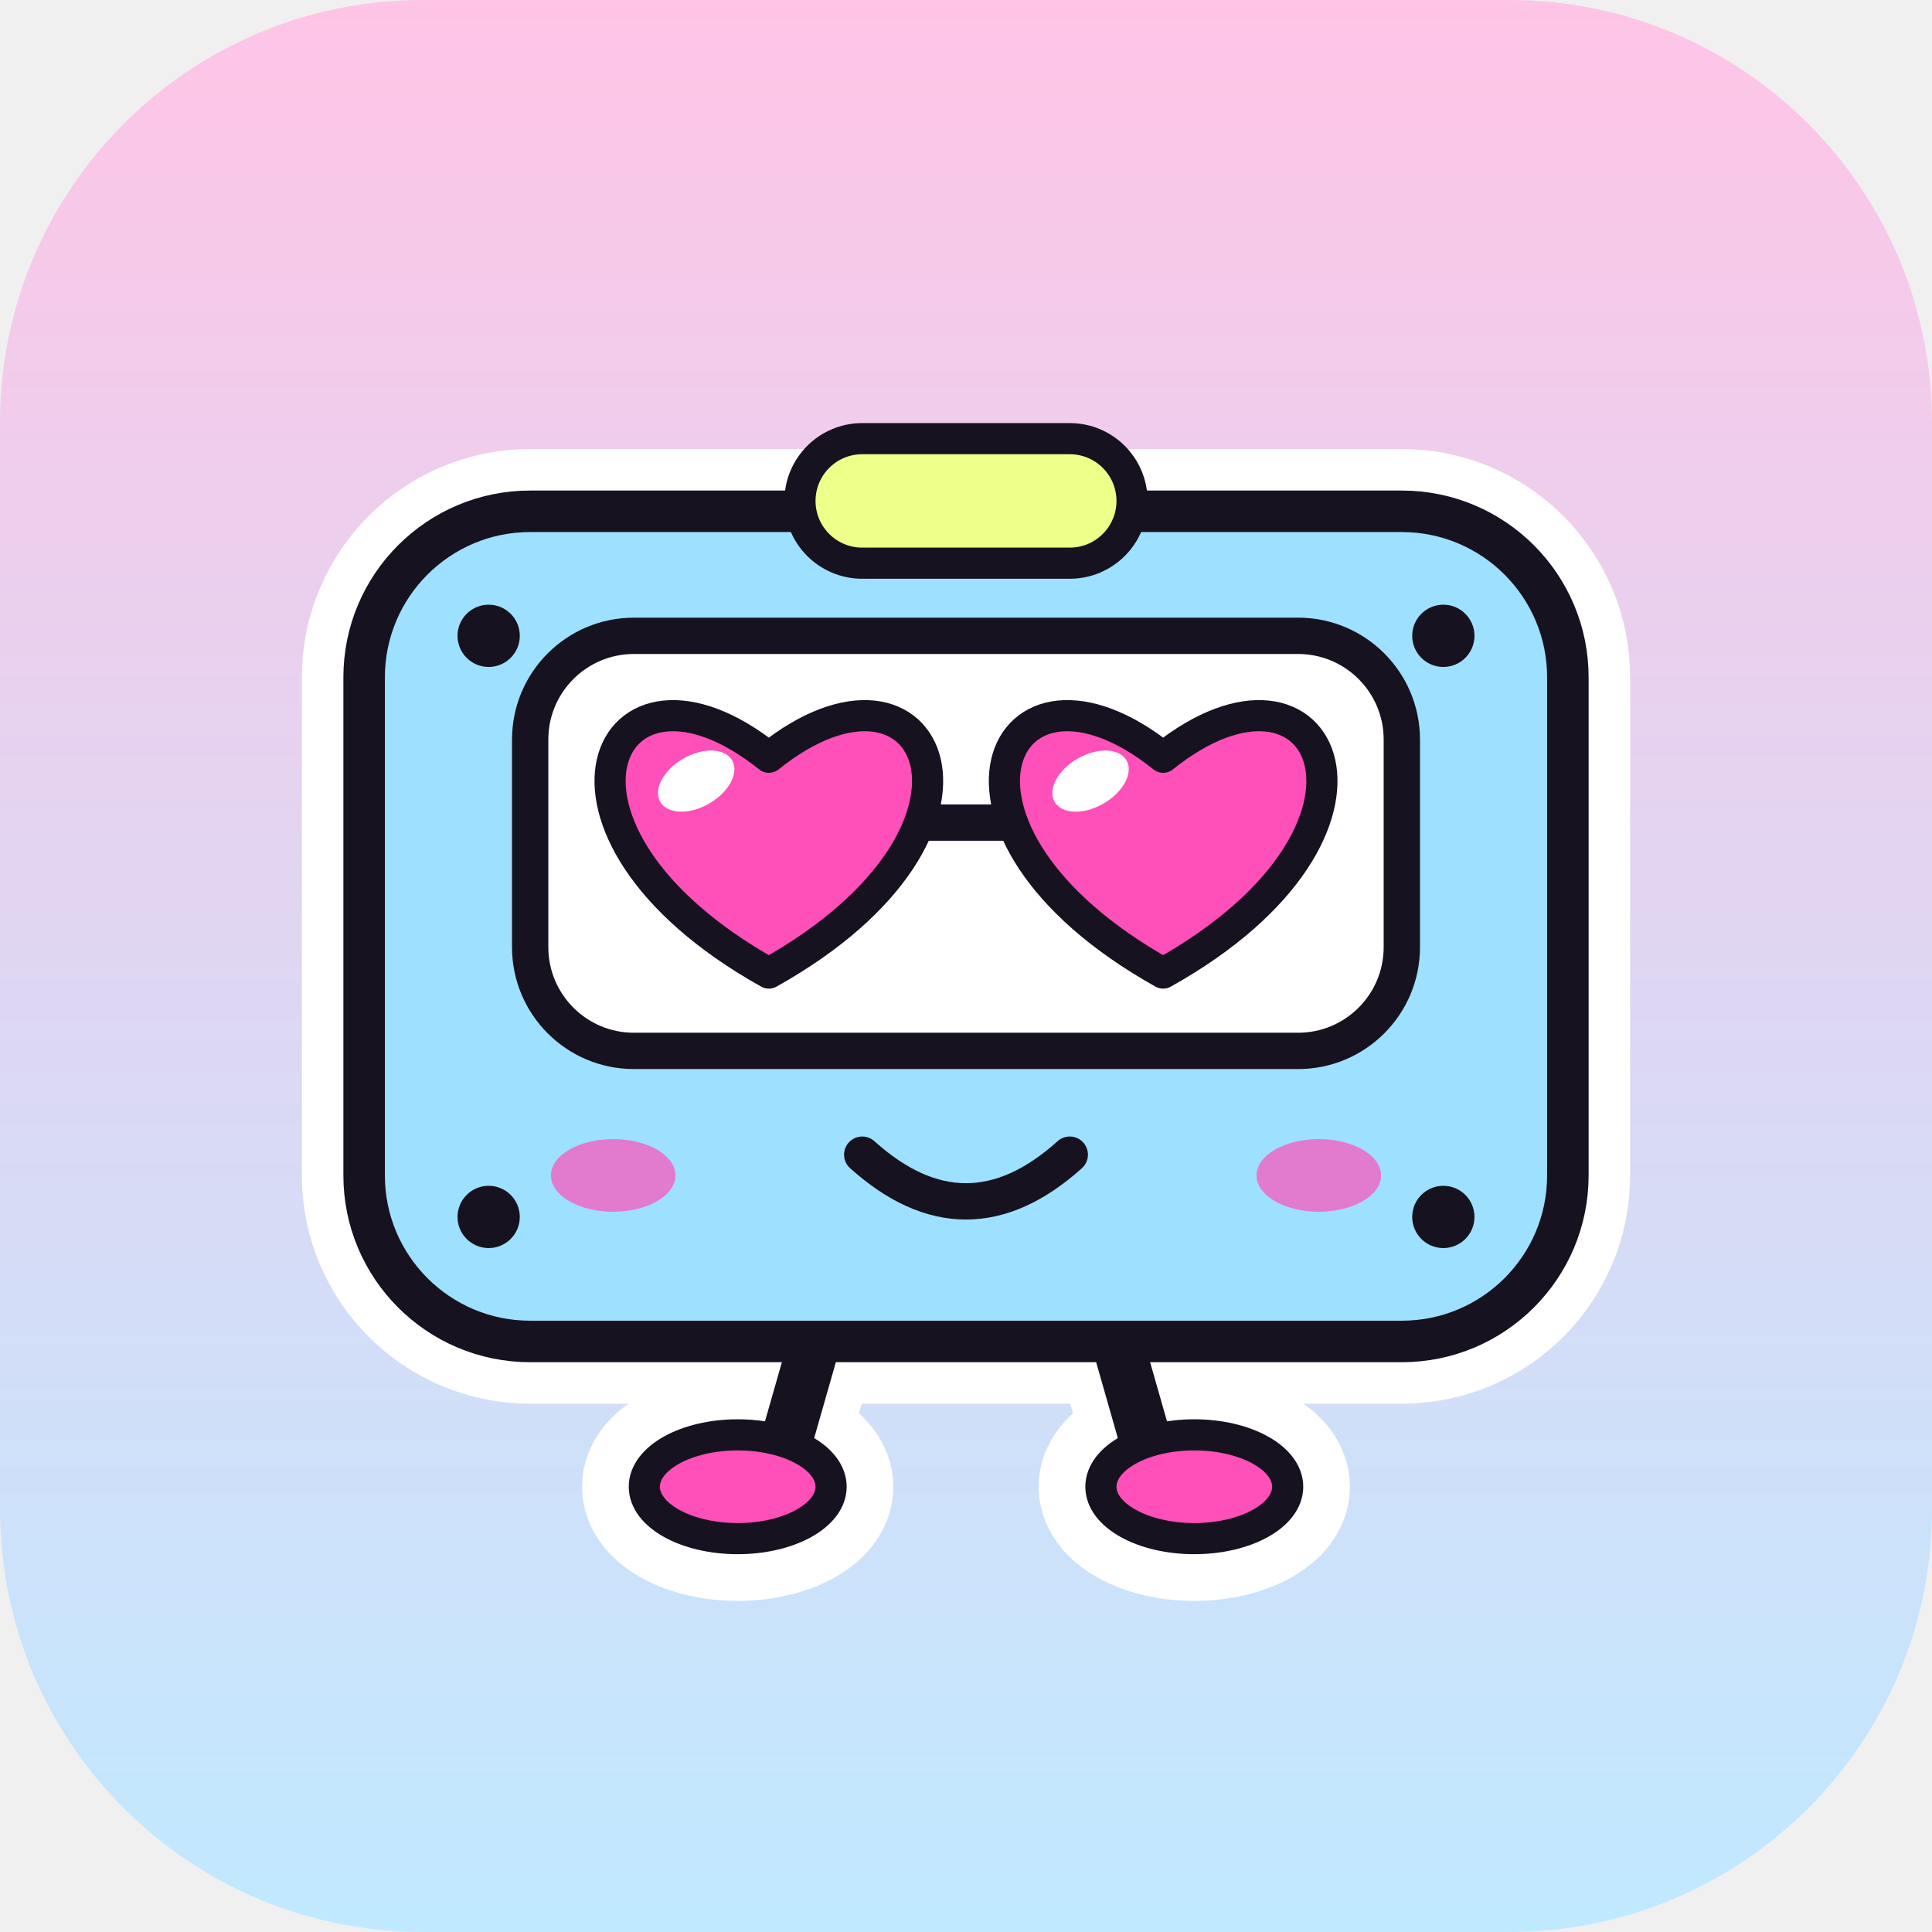
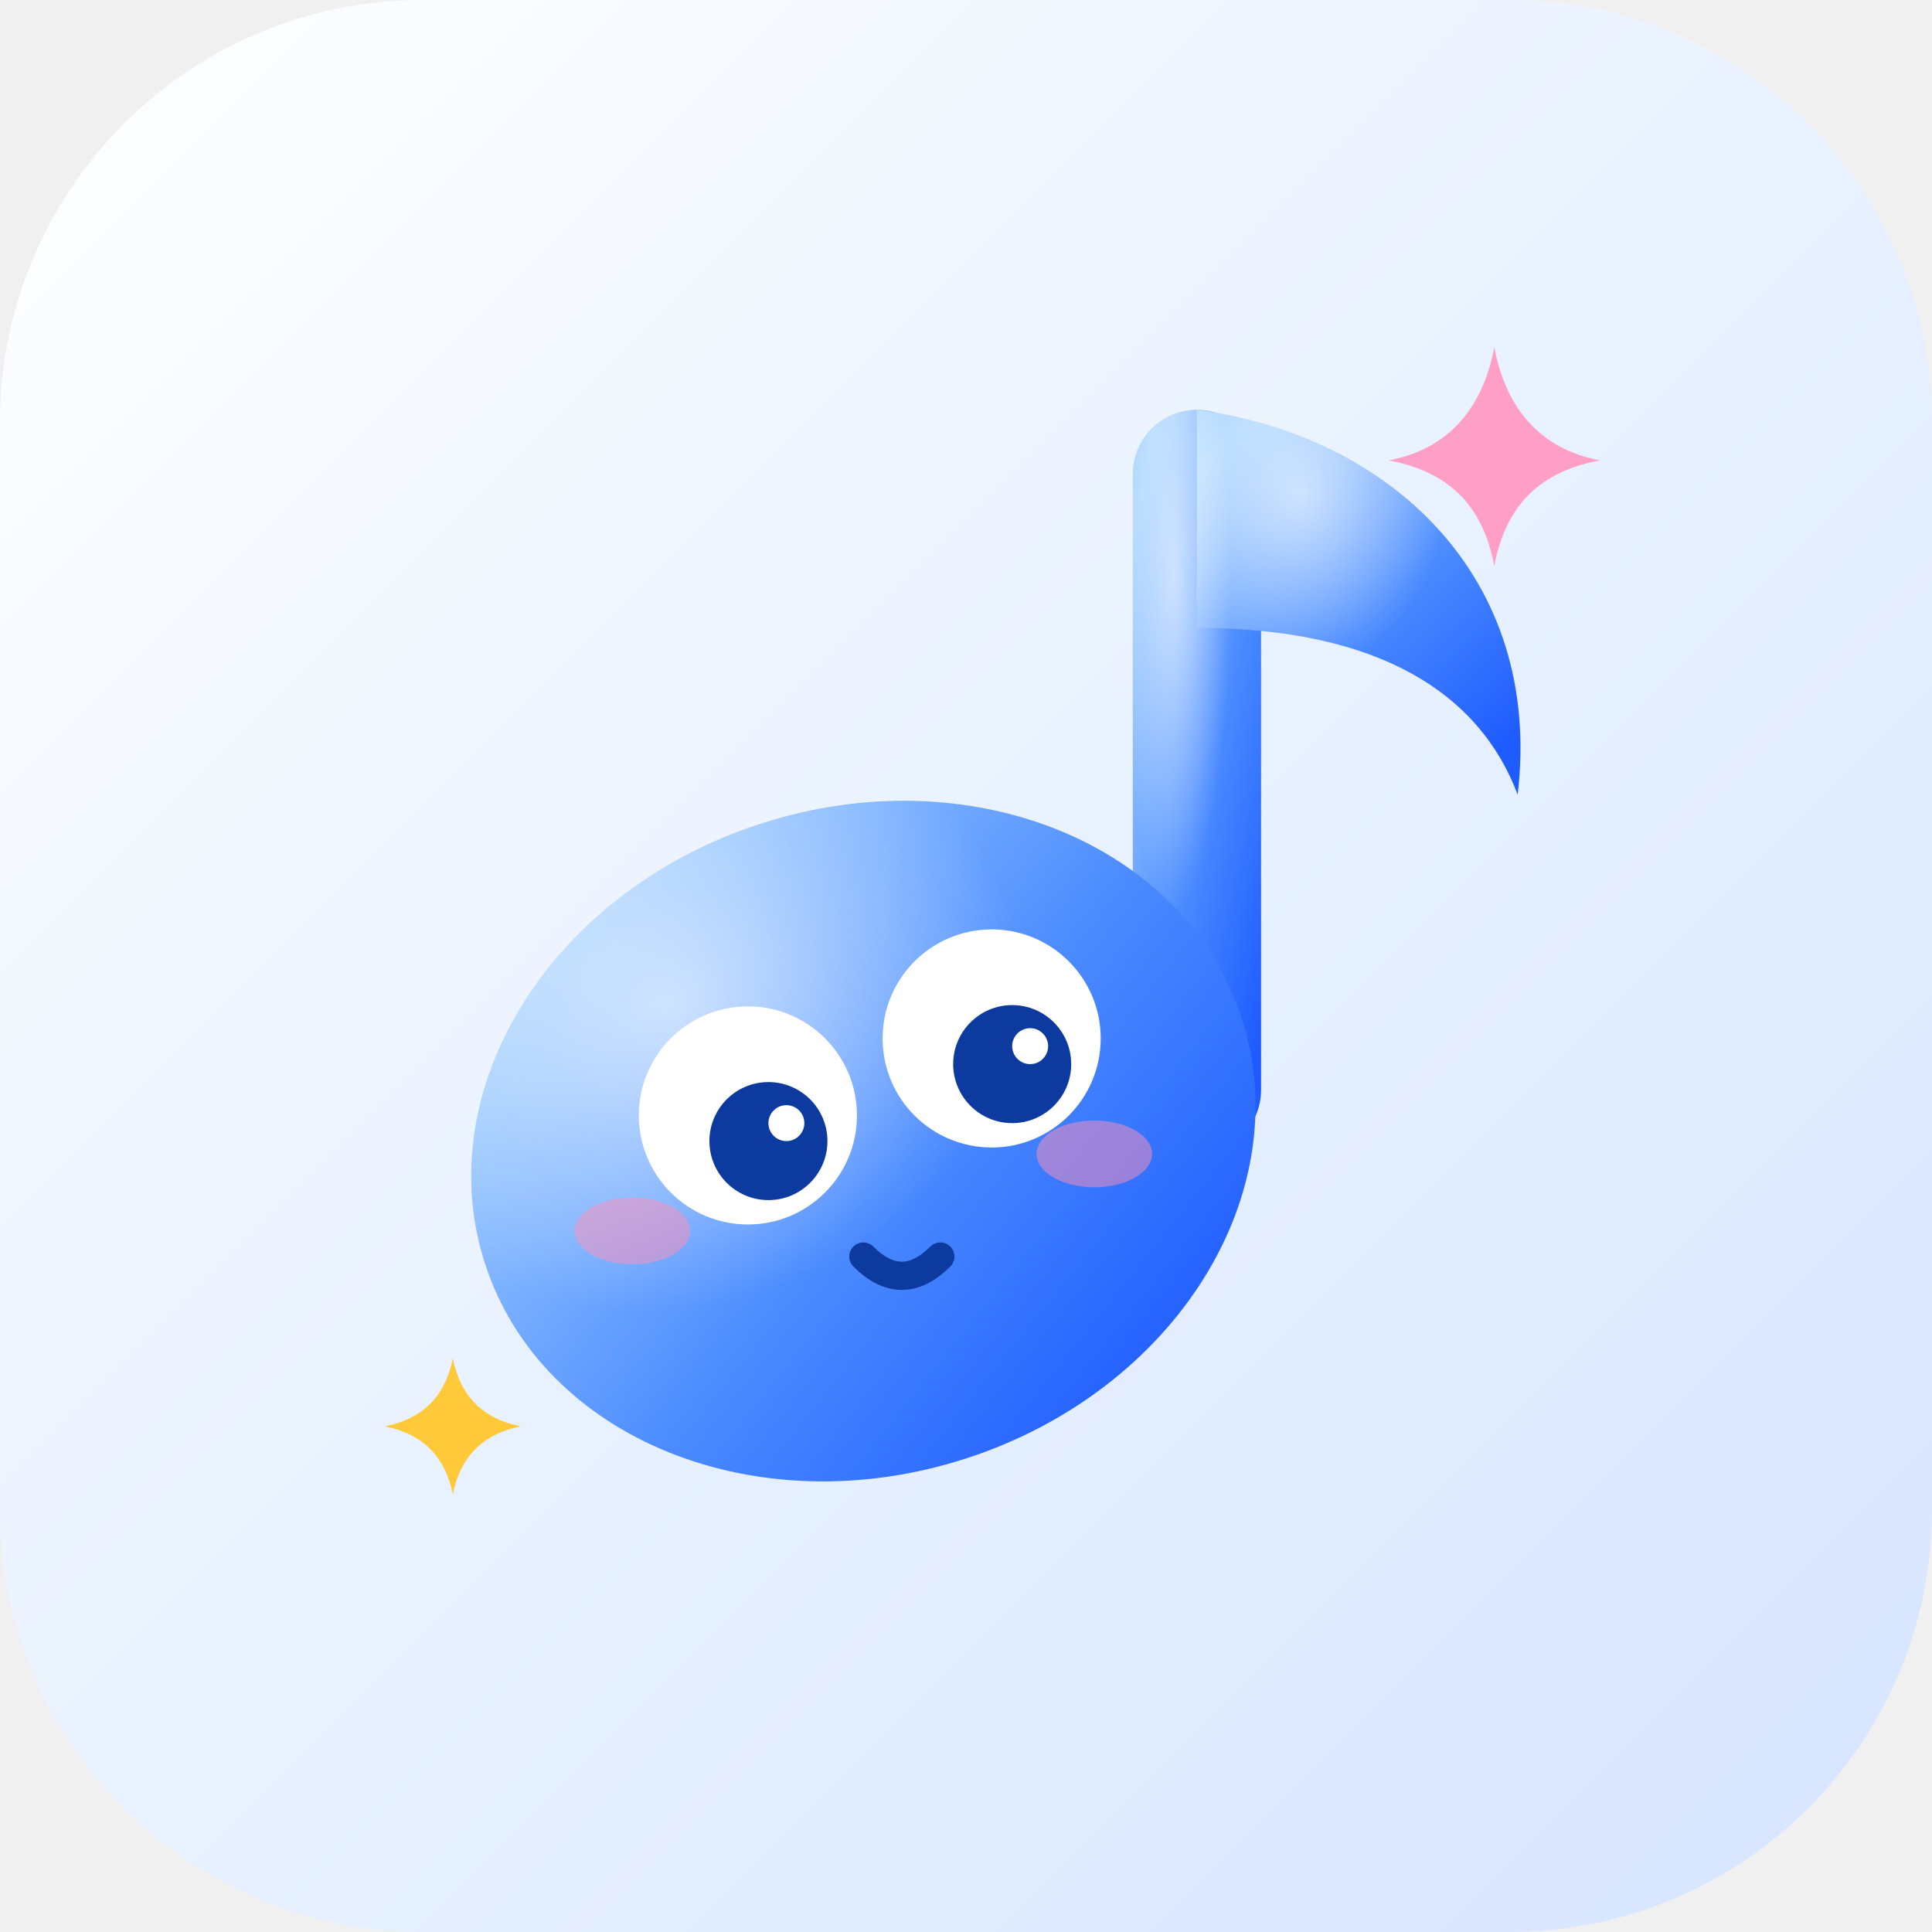
<svg xmlns="http://www.w3.org/2000/svg" viewBox="0 0 512 512">
  <defs>
-     <linearGradient id="g" x1="0" y1="0" x2="0" y2="1">
-       <stop offset="0" stop-color="#ffc4e6" />
-       <stop offset="1" stop-color="#bfe9ff" />
+     <linearGradient id="bg" x1="0" y1="0" x2="1" y2="1">
+       <stop offset="0" stop-color="#ffffff" />
+       <stop offset="0.55" stop-color="#e6f0ff" />
+       <stop offset="1" stop-color="#d6e4ff" />
    </linearGradient>
+     <linearGradient id="g" x1="0.15" y1="0.05" x2="0.85" y2="0.95">
+       <stop offset="0" stop-color="#a8d4ff" />
+       <stop offset="0.55" stop-color="#4b8bff" />
+       <stop offset="1" stop-color="#1f5cff" />
+     </linearGradient>
+     <radialGradient id="h" cx="0.32" cy="0.22" r="0.45">
+       <stop offset="0" stop-color="#fff" stop-opacity="0.6" />
+       <stop offset="1" stop-color="#fff" stop-opacity="0" />
+     </radialGradient>
  </defs>
-   <rect width="512" height="512" rx="112" fill="url(#g)" />
-   <g transform="translate(256 262) scale(2.75) translate(-70 -66)">
-     <g stroke="#fff" stroke-width="12" stroke-linecap="round" stroke-linejoin="round" fill="#fff">
-       <rect x="12" y="20" width="116" height="80" rx="16" />
-       <path d="M56 98 52 112M84 98l4 14" />
-       <ellipse cx="48" cy="114" rx="9" ry="5" />
-       <ellipse cx="92" cy="114" rx="9" ry="5" />
+   <rect width="512" height="512" rx="112" fill="url(#bg)" />
+   <path d="M396 92c3 16 12 27 28 30-16 3-25 12-28 28-3-16-12-25-28-28 16-3 25-14 28-30Z" fill="#ff9fc6" />
+   <path d="M120 360c2 10 8 16 18 18-10 2-16 8-18 18-2-10-8-16-18-18 10-2 16-8 18-18Z" fill="#ffc93a" />
+   <g transform="translate(86 78) scale(3.4)">
+     <g fill="url(#g)">
+       <rect x="63" y="9" width="10" height="58" rx="5" />
+       <path d="M68 9c15 2 27 13 25 30-3-8-11-13-25-13Z" />
+       <ellipse cx="42" cy="66" rx="31" ry="26" transform="rotate(-18 42 66)" />
    </g>
-     <path d="M56 98 52 112M84 98l4 14" stroke="#17121f" stroke-width="5" stroke-linecap="round" />
-     <ellipse cx="48" cy="114" rx="9" ry="5" fill="#ff4fb8" stroke="#17121f" stroke-width="3" />
-     <ellipse cx="92" cy="114" rx="9" ry="5" fill="#ff4fb8" stroke="#17121f" stroke-width="3" />
-     <rect x="12" y="20" width="116" height="80" rx="16" fill="#9ee0ff" stroke="#17121f" stroke-width="4" />
-     <rect x="54" y="13" width="32" height="12" rx="6" fill="#eeff8a" stroke="#17121f" stroke-width="3" />
-     <circle cx="24" cy="32" r="3" fill="#17121f" />
-     <circle cx="116" cy="32" r="3" fill="#17121f" />
-     <circle cx="24" cy="88" r="3" fill="#17121f" />
-     <circle cx="116" cy="88" r="3" fill="#17121f" />
-     <rect x="28" y="32" width="84" height="40" rx="10" fill="#fff" stroke="#17121f" stroke-width="3.5" />
-     <path d="M64 50h12" stroke="#17121f" stroke-width="3.5" stroke-linecap="round" />
-     <path d="M51.0 64.5C26.3 50.7 35.4 31.2 51.0 43.7C66.6 31.2 75.7 50.7 51.0 64.5Z" fill="#ff4fb8" stroke="#17121f" stroke-width="3" stroke-linejoin="round" />
-     <path d="M89.0 64.5C64.3 50.7 73.4 31.2 89.0 43.7C104.6 31.2 113.7 50.7 89.0 64.5Z" fill="#ff4fb8" stroke="#17121f" stroke-width="3" stroke-linejoin="round" />
-     <ellipse cx="44" cy="46" rx="4" ry="2.5" fill="#fff" transform="rotate(-30 44 46)" />
-     <ellipse cx="82" cy="46" rx="4" ry="2.5" fill="#fff" transform="rotate(-30 82 46)" />
-     <path d="M60 82q10 9 20 0" fill="none" stroke="#17121f" stroke-width="3.5" stroke-linecap="round" />
-     <ellipse cx="36" cy="84" rx="6" ry="3.5" fill="#ff4fb8" opacity="0.7" />
-     <ellipse cx="104" cy="84" rx="6" ry="3.5" fill="#ff4fb8" opacity="0.7" />
+     <g fill="url(#h)">
+       <rect x="63" y="9" width="10" height="58" rx="5" />
+       <path d="M68 9c15 2 27 13 25 30-3-8-11-13-25-13Z" />
+       <ellipse cx="42" cy="66" rx="31" ry="26" transform="rotate(-18 42 66)" />
+     </g>
+     <circle cx="33" cy="64" r="8.5" fill="#fff" />
+     <circle cx="34.6" cy="66" r="4.6" fill="#0d3a9e" />
+     <circle cx="36" cy="64.6" r="1.4" fill="#fff" />
+     <circle cx="52" cy="58" r="8.5" fill="#fff" />
+     <circle cx="53.6" cy="60" r="4.6" fill="#0d3a9e" />
+     <circle cx="55" cy="58.6" r="1.4" fill="#fff" />
+     <path d="M42 75q3 3 6 0" fill="none" stroke="#0d3a9e" stroke-width="2.2" stroke-linecap="round" />
+     <ellipse cx="24" cy="73" rx="4.5" ry="2.6" fill="#ff8fb8" opacity="0.5" />
+     <ellipse cx="60" cy="67" rx="4.5" ry="2.6" fill="#ff8fb8" opacity="0.5" />
  </g>
</svg>
